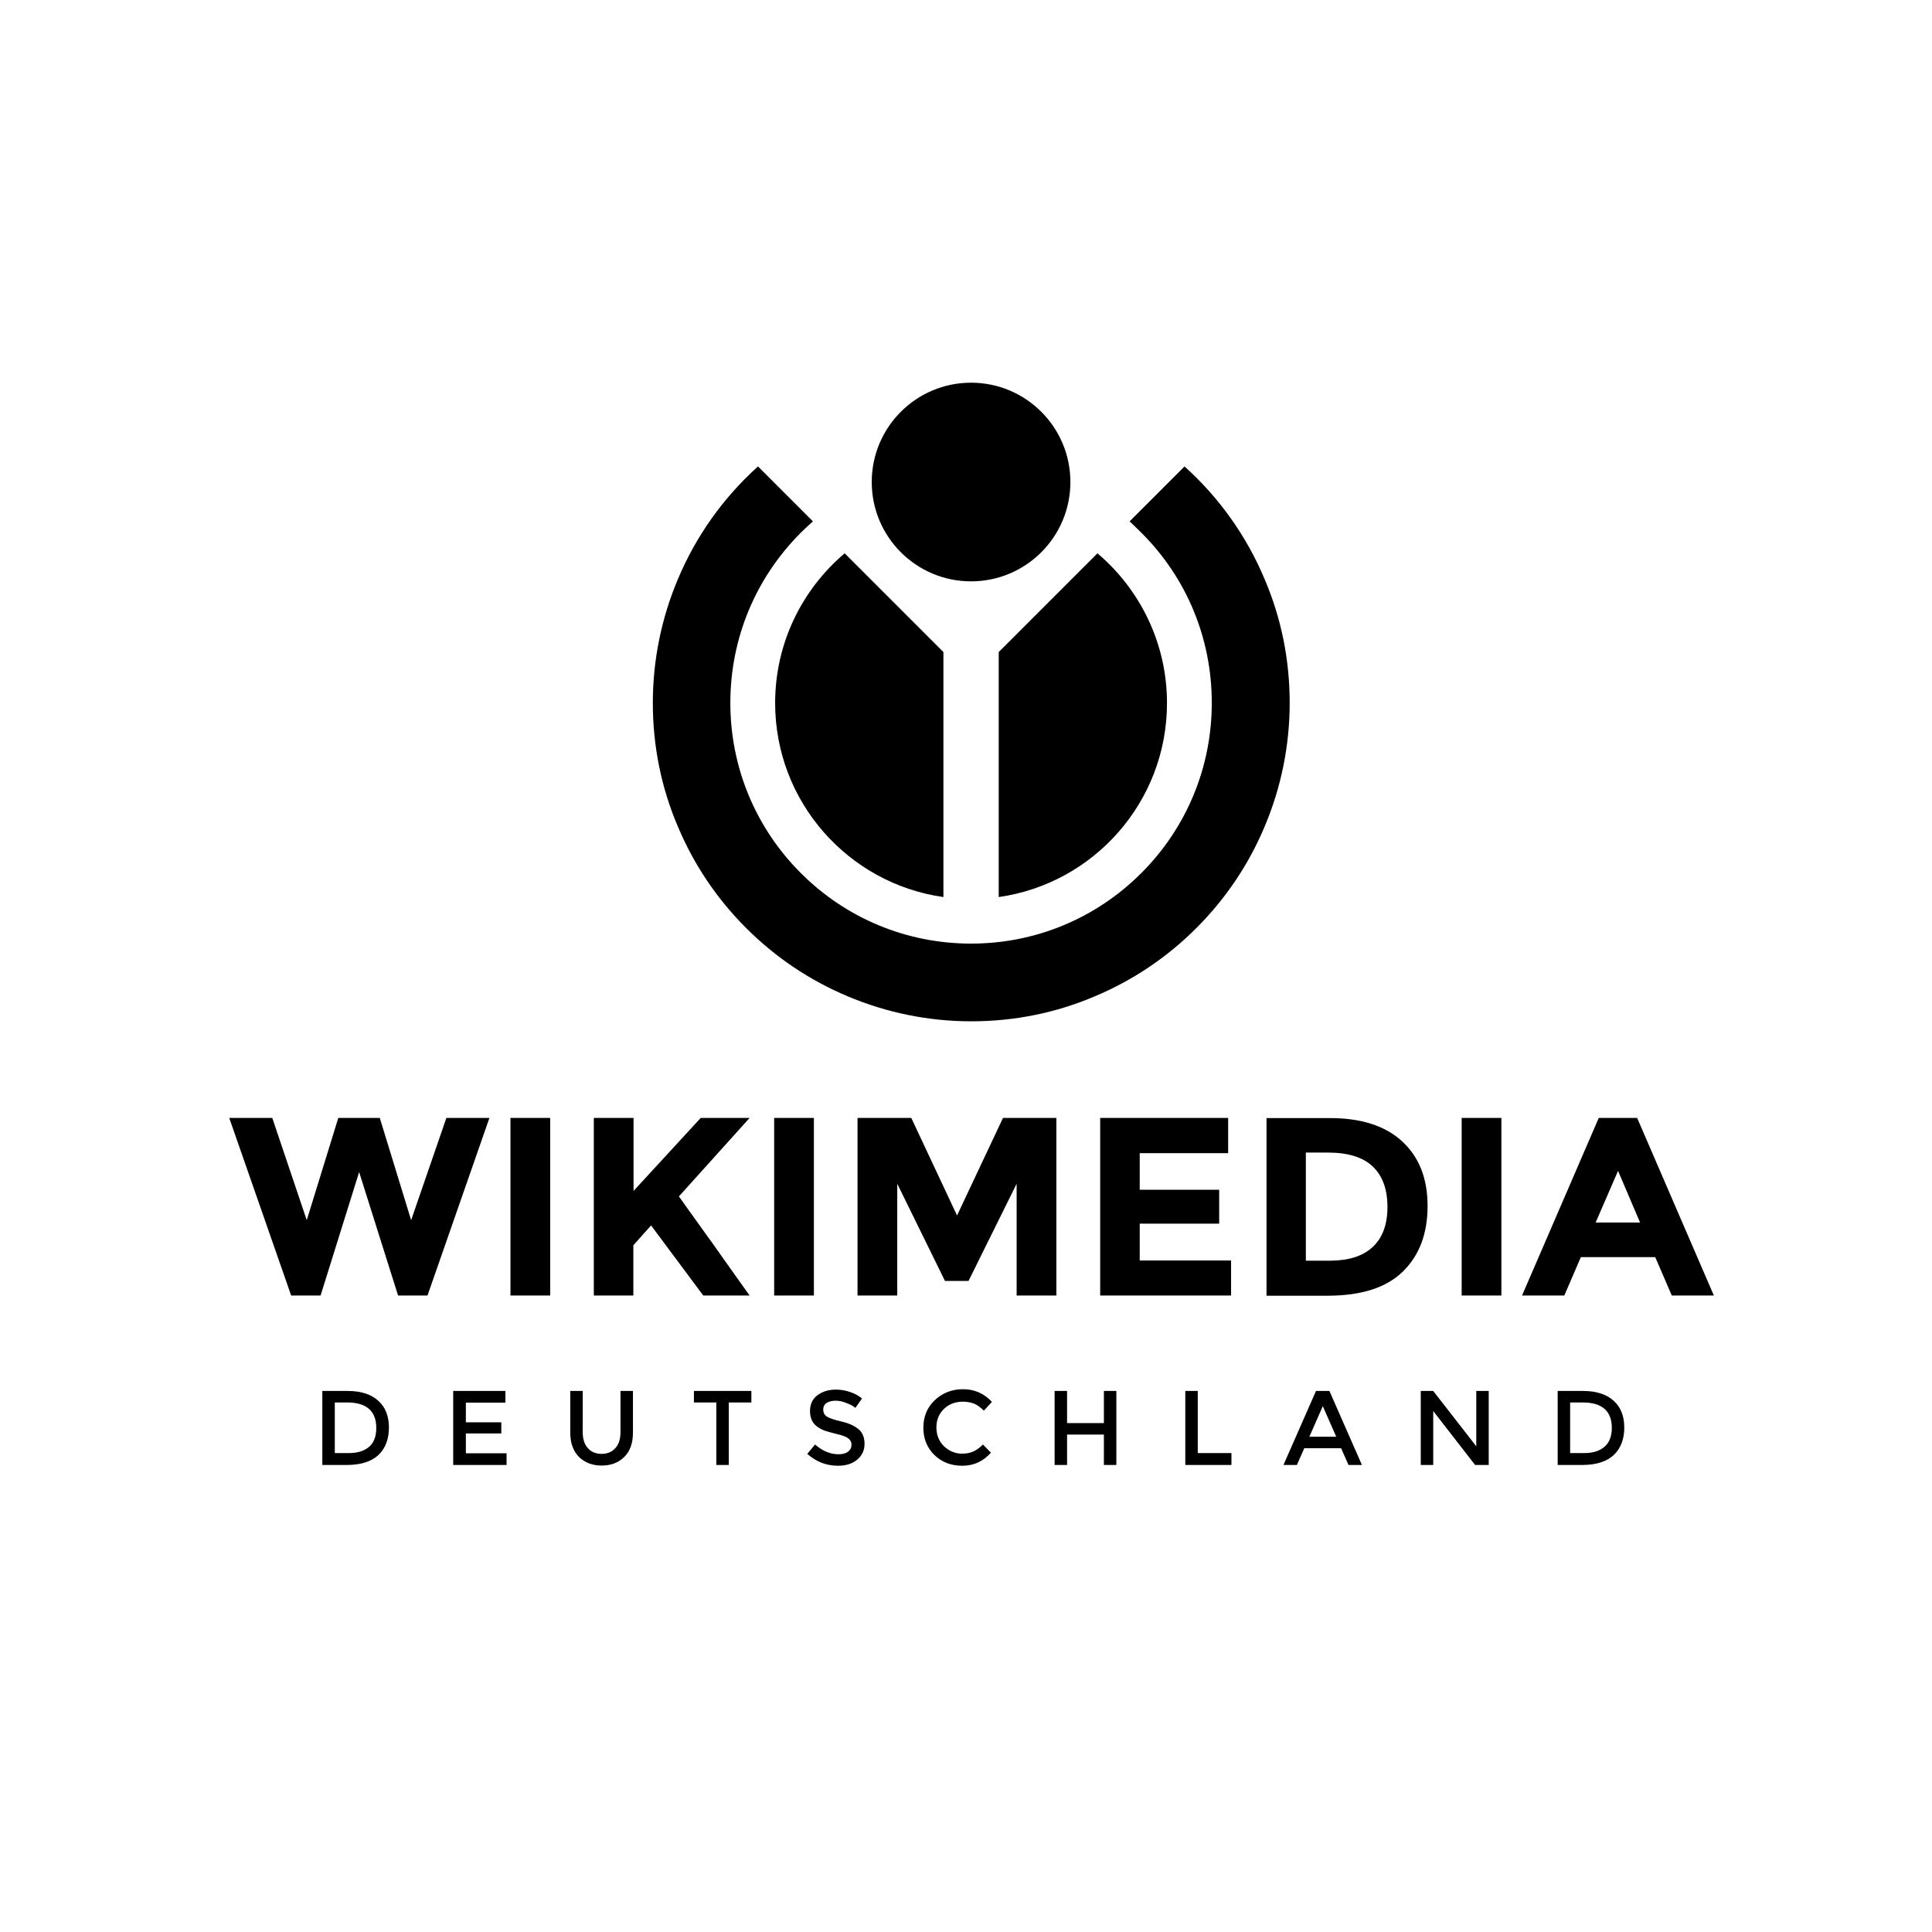
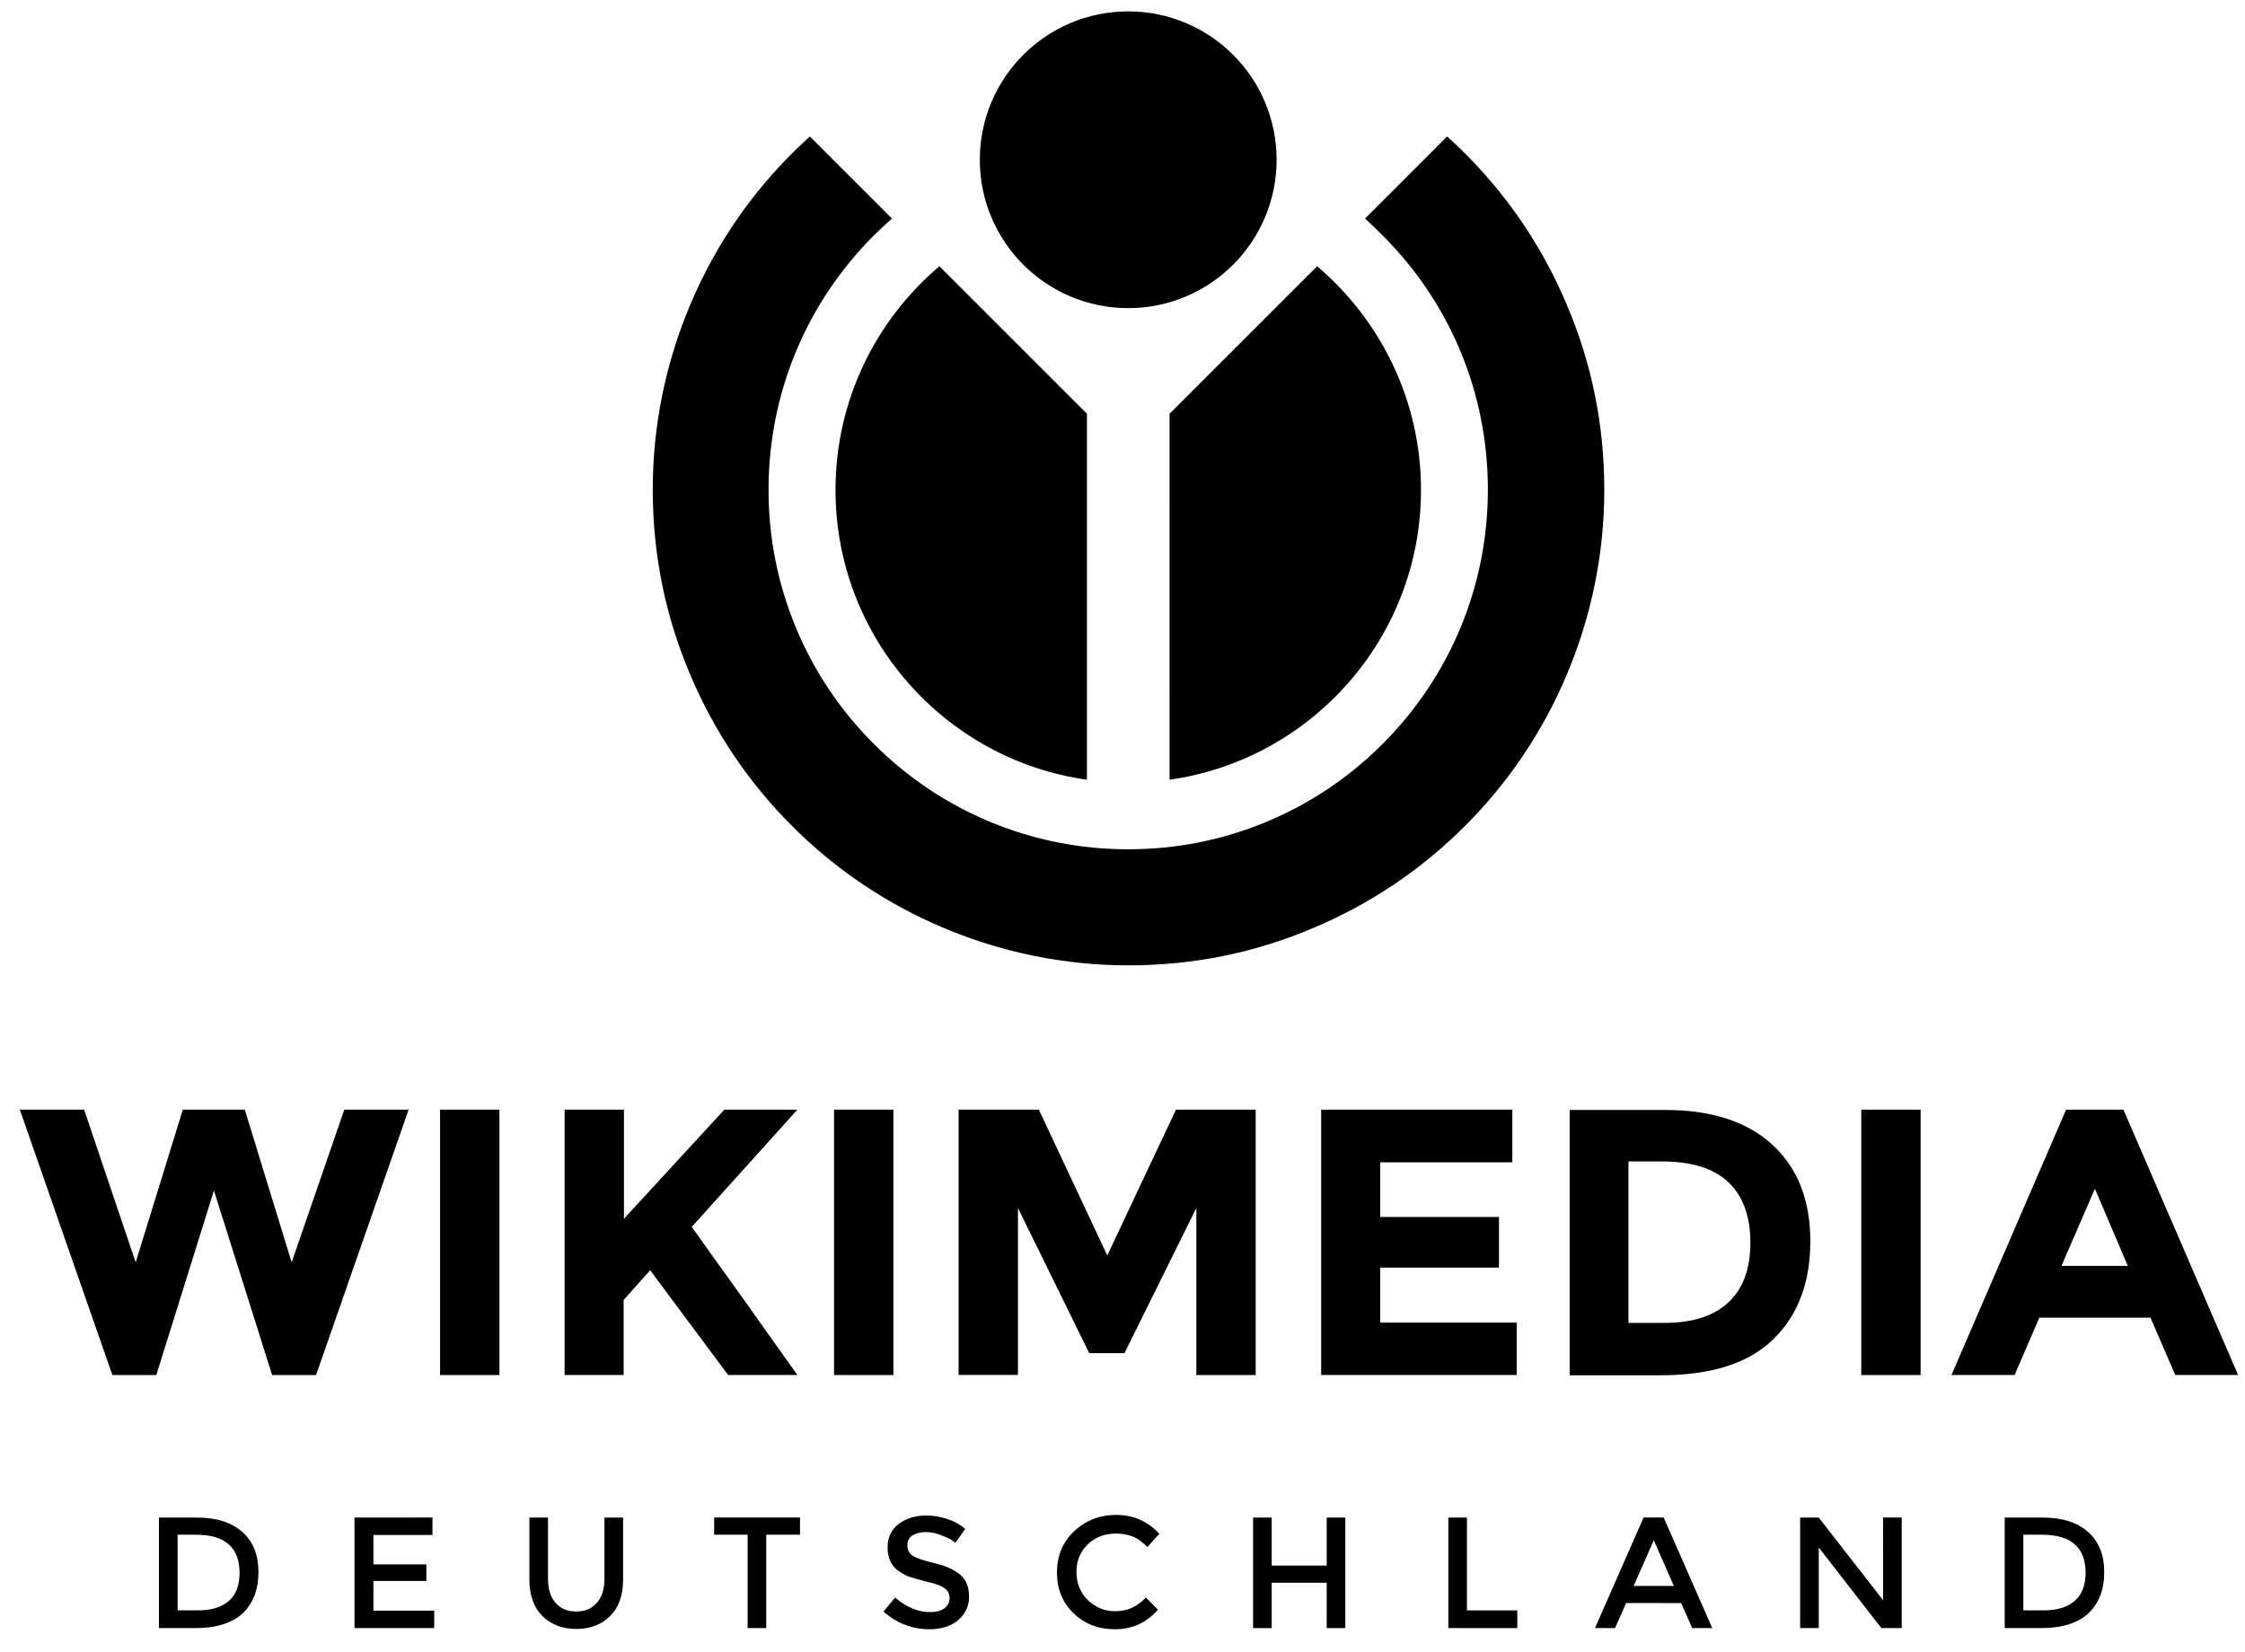
- <svg xmlns="http://www.w3.org/2000/svg" viewBox="0 0 992 992">
-   <path d="M549.6 247.5a51 51 0 0 1-51 51 51 51 0 0 1-51-51 51 51 0 0 1 51-51 51 51 0 0 1 51 51zm36.4 26c23.4 23.3 36.2 54.4 36.2 87.4S609.3 425 586 448.3s-54.4 36.2-87.4 36.2-64.1-12.9-87.4-36.2-36.2-54.4-36.2-87.4 12.9-64.1 36.2-87.4c2-2 4.1-3.9 6.2-5.8l-28.2-28.2a162.15 162.15 0 0 0-41.1 57.8 163.2 163.2 0 0 0-12.9 63.6c0 22.1 4.3 43.5 12.9 63.6 8.2 19.5 20 37 35 52s32.5 26.8 52 35a163.2 163.2 0 0 0 63.6 12.9c22.1 0 43.5-4.3 63.6-12.9 19.5-8.2 37-20 52-35s26.8-32.5 35-52a163.2 163.2 0 0 0 12.9-63.6c0-22.1-4.3-43.5-12.9-63.6a162.15 162.15 0 0 0-41.1-57.8L580 267.7c2 1.9 4 3.8 6 5.8zM484.4 460.6V334.8l-50.7-50.7c-21.8 18.5-35.7 46-35.7 76.9 0 50.7 37.6 92.7 86.4 99.6zm28.4 0c48.8-6.9 86.4-48.9 86.4-99.6 0-30.8-13.9-58.4-35.7-76.9l-50.7 50.7zm315.7 258.6c3.7 3.3 5.5 7.9 5.5 13.8s-1.8 10.6-5.3 14c-3.6 3.4-9 5.2-16.3 5.2h-12.6v-38h13.1c6.7 0 12 1.7 15.6 5zm-.9 14c0-8.7-5-13.1-15-13.1h-6.4v26h7.1c4.6 0 8.1-1.1 10.6-3.3 2.4-2.1 3.7-5.3 3.7-9.6zm-69.6-19h6.4v38h-7l-21.5-27.7v27.7h-6.4v-38h6.4l22.1 28.4zm-88.3 29.4-3.8 8.6H659l16.7-38h6.9l16.7 38h-6.9l-3.8-8.6zm16.4-5.9-6.9-15.7-6.9 15.7zm-77.5 14.5v-38h6.4v31.9h17.3v6.1zm-67.1 0v-38h6.4v16.5h18.9v-16.5h6.4v38h-6.4v-15.6h-18.9v15.6zm-47.5-5.8c2.2 0 4.1-.4 5.7-1.1s3.3-1.9 5-3.6l4.1 4.2c-4 4.5-8.9 6.7-14.7 6.7-5.7 0-10.5-1.8-14.3-5.5s-5.7-8.4-5.7-14 1.9-10.4 5.8-14.1 8.7-5.7 14.6-5.7 10.8 2.2 14.8 6.5l-4.1 4.5c-1.8-1.7-3.5-3-5.1-3.6s-3.5-1-5.7-1c-3.8 0-7.1 1.2-9.7 3.7s-3.9 5.7-3.9 9.5c0 3.9 1.3 7.1 3.9 9.7 2.7 2.5 5.8 3.8 9.3 3.8zm-64.9-27.2c-1.9 0-3.4.4-4.6 1.1-1.2.8-1.8 1.9-1.8 3.5 0 1.5.6 2.7 1.8 3.5s3.7 1.7 7.6 2.6 6.8 2.3 8.8 4 3 4.2 3 7.5-1.3 6-3.8 8.1-5.8 3.1-9.8 3.1c-5.9 0-11.2-2-15.8-6.1l4-4.8c3.8 3.3 7.8 5 12 5 2.1 0 3.7-.4 4.9-1.3s1.8-2.1 1.8-3.5c0-1.5-.6-2.6-1.7-3.4s-3.1-1.6-5.9-2.2c-2.8-.7-4.9-1.3-6.4-1.8-1.5-.6-2.7-1.3-3.9-2.2-2.2-1.7-3.4-4.3-3.4-7.8s1.3-6.2 3.8-8.1c2.6-1.9 5.7-2.9 9.5-2.9 2.4 0 4.8.4 7.2 1.2s4.5 1.9 6.2 3.4l-3.4 4.8c-1.1-1-2.6-1.8-4.6-2.5-1.8-.8-3.7-1.2-5.5-1.2zm-54.9.9v32.1h-6.4v-32.1h-11.5v-5.9h29.5v5.9zm-72.4 23.4c1.7 2 4.1 3 7.1 3s5.3-1 7.1-3 2.6-4.8 2.6-8.3v-21h6.4v21.3c0 5.5-1.5 9.7-4.5 12.6-3 3-6.9 4.4-11.6 4.4s-8.6-1.5-11.6-4.4c-3-3-4.5-7.2-4.5-12.6v-21.3h6.4v21c0 3.6.8 6.3 2.6 8.3zm-42.3-29.3v6h-20.3v10.1h18.2v5.7h-18.2v10.2h20.9v6h-27.4v-38zm-65.3 5c3.7 3.3 5.5 7.9 5.5 13.8s-1.8 10.6-5.3 14c-3.6 3.4-9 5.2-16.3 5.2h-12.6v-38h13.1c6.7 0 12 1.7 15.6 5zm-1 14c0-8.7-5-13.1-15-13.1h-6.3v26h7.1c4.6 0 8.1-1.1 10.6-3.3 2.4-2.1 3.6-5.3 3.6-9.6zm665.2-68-8.5-19.7h-38.2l-8.5 19.7h-21.7l39.4-91.2h19.7l39.4 91.2zm-27.6-64-11.5 26.5h22.8zM750.6 574h20.3v91.2h-20.4V574zm-30.7 12c8.7 8 13.1 19 13.1 33.2s-4.2 25.4-12.7 33.7-21.4 12.4-38.8 12.4h-31.2v-91.2h32.2c16.2-.1 28.7 3.9 37.4 11.9zm-15 54.2c5-4.7 7.5-11.5 7.5-20.5s-2.5-15.9-7.5-20.7-12.7-7.2-23-7.2h-11.4v55.5h12.9c9.4-.1 16.5-2.4 21.5-7.1zM630.6 574v18.1h-45.4v18.8H626v17.4h-40.8v18.9h46.9v18h-67.2V574zM522 607.8l-24.7 49.9h-12.1l-24.5-49.9v57.4h-20.4V574h27.6l23.5 50.1L515 574h27.4v91.2H522zM397.5 574h20.4v91.2h-20.4zm-92.6 0h20.4v37.5l34.5-37.5h25.1l-36.3 40.3c3.1 4.4 8.9 12.5 17.4 24.3 8.4 11.9 14.7 20.7 18.9 26.6h-23.8l-26.8-36-9.1 10.2v25.8h-20.3zm-42.8 0h20.4v91.2h-20.4zm-104.6 52.5 16.2-52.5H195l16.1 52.5 18.1-52.5h22.1l-31.8 91.2h-15.1l-20-63.4-19.8 63.4h-15.1L117.7 574h22.1z" />
+ <svg xmlns="http://www.w3.org/2000/svg" width="992" height="730">
+   <path d="M564.1 70.6a65.58 65.58 0 0 1-65.57 65.58 65.58 65.58 0 0 1-65.58-65.57 65.58 65.58 0 0 1 65.58-65.58 65.58 65.58 0 0 1 65.57 65.58zm46.8 33.44c30.1 29.96 46.55 69.95 46.55 112.38 0 42.43-16.58 82.42-46.54 112.38a158.06 158.06 0 0 1-112.38 46.54 158.06 158.06 0 0 1-112.38-46.54 158.06 158.06 0 0 1-46.55-112.38c0-42.43 16.59-82.42 46.55-112.38 2.57-2.57 5.27-5.02 7.97-7.46l-36.26-36.26a208.5 208.5 0 0 0-52.85 74.32 209.84 209.84 0 0 0-16.58 81.78c0 28.41 5.53 55.93 16.58 81.78a208.49 208.49 0 0 0 45 66.86 208.49 208.49 0 0 0 66.87 45 209.84 209.84 0 0 0 81.78 16.59c28.41 0 55.93-5.53 81.77-16.59a208.49 208.49 0 0 0 66.87-45 208.49 208.49 0 0 0 45-66.86 209.84 209.84 0 0 0 16.59-81.78c0-28.42-5.53-55.93-16.59-81.78a208.5 208.5 0 0 0-52.85-74.32L603.2 96.58c2.57 2.44 5.15 4.89 7.72 7.46zM480.28 344.6V182.86l-65.19-65.2c-28.03 23.8-45.9 59.16-45.9 98.89 0 65.19 48.34 119.2 111.09 128.06zm36.52 0c62.74-8.87 111.1-62.87 111.1-128.06 0-39.6-17.88-75.1-45.91-98.88l-65.2 65.19Zm405.93 332.51c4.75 4.25 7.07 10.16 7.07 17.75 0 7.58-2.32 13.63-6.82 18-4.63 4.37-11.57 6.68-20.96 6.68h-16.2V670.7h16.85c8.61 0 15.43 2.19 20.06 6.43zm-1.16 18c0-11.18-6.43-16.84-19.29-16.84h-8.23v33.43h9.13c5.92 0 10.42-1.41 13.63-4.24 3.09-2.7 4.76-6.82 4.76-12.35zm-89.5-24.43h8.24v48.86h-9l-27.65-35.61v35.61h-8.23V670.7h8.23l28.42 36.52zm-113.53 37.8-4.89 11.06h-8.87l21.47-48.86h8.88l21.47 48.86h-8.87l-4.89-11.05zm21.09-7.58-8.87-20.19-8.88 20.19zm-99.65 18.64V670.7h8.23v41.02h22.24v7.84zm-86.28 0V670.7h8.23v21.22h24.3v-21.22h8.23v48.86h-8.23V699.5h-24.3v20.05zm-61.08-7.45c2.83 0 5.28-.52 7.33-1.42 2.06-.9 4.25-2.44 6.43-4.63l5.27 5.4c-5.14 5.79-11.44 8.62-18.9 8.62-7.33 0-13.5-2.32-18.38-7.07-4.9-4.76-7.33-10.8-7.33-18 0-7.2 2.44-13.38 7.45-18.13 5.02-4.76 11.19-7.33 18.78-7.33 7.58 0 13.88 2.83 19.03 8.35l-5.28 5.79c-2.31-2.19-4.5-3.86-6.55-4.63a20.75 20.75 0 0 0-7.33-1.28c-4.89 0-9.13 1.54-12.47 4.75-3.35 3.22-5.02 7.33-5.02 12.22 0 5.01 1.67 9.13 5.02 12.47 3.47 3.21 7.45 4.89 11.95 4.89zm-83.44-34.98c-2.45 0-4.38.52-5.92 1.42a4.97 4.97 0 0 0-2.31 4.5c0 1.93.77 3.47 2.31 4.5 1.54 1.03 4.76 2.18 9.77 3.34 5.02 1.16 8.75 2.96 11.32 5.14 2.57 2.19 3.85 5.4 3.85 9.65 0 4.24-1.67 7.71-4.88 10.41-3.22 2.7-7.46 3.99-12.6 3.99-7.59 0-14.4-2.57-20.32-7.84l5.15-6.18c4.88 4.25 10.02 6.43 15.43 6.43 2.7 0 4.75-.51 6.3-1.67a5.43 5.43 0 0 0 2.31-4.5c0-1.93-.77-3.34-2.19-4.37-1.41-1.03-3.98-2.06-7.58-2.83-3.6-.9-6.3-1.67-8.23-2.31a21.12 21.12 0 0 1-5.02-2.83c-2.82-2.19-4.37-5.53-4.37-10.03 0-4.5 1.67-7.97 4.89-10.42 3.34-2.44 7.33-3.73 12.21-3.73 3.09 0 6.18.52 9.26 1.55a22.76 22.76 0 0 1 7.97 4.37l-4.37 6.17c-1.41-1.29-3.34-2.31-5.91-3.21a17.56 17.56 0 0 0-7.07-1.55zm-70.6 1.16v41.27h-8.22v-41.27h-14.8v-7.59h37.94v7.59zm-93.09 30.09c2.19 2.57 5.27 3.86 9.13 3.86 3.86 0 6.82-1.3 9.13-3.86 2.31-2.57 3.34-6.17 3.34-10.67v-27h8.23v27.38c0 7.07-1.93 12.47-5.78 16.2-3.86 3.86-8.88 5.66-14.92 5.66-6.04 0-11.06-1.93-14.91-5.66-3.86-3.86-5.79-9.26-5.79-16.2V670.7h8.23v27c0 4.63 1.03 8.1 3.34 10.68zm-54.39-37.68v7.72H165v12.98h23.4v7.33H165v13.12h26.87v7.71h-35.23V670.7zm-83.96 6.43c4.76 4.25 7.07 10.16 7.07 17.75 0 7.58-2.31 13.63-6.81 18-4.63 4.37-11.58 6.68-20.96 6.68h-16.2V670.7h16.84c8.62 0 15.43 2.19 20.06 6.43zm-1.29 18c0-11.18-6.43-16.84-19.28-16.84h-8.1v33.43h9.12c5.92 0 10.42-1.41 13.63-4.24 3.09-2.7 4.63-6.82 4.63-12.35zm855.32-87.43-10.93-25.33h-49.12l-10.92 25.33h-27.9l50.65-117.27h25.33l50.67 117.27zm-35.49-82.3-14.78 34.08h29.31Zm-103.12-34.97h26.1V607.7h-26.23V490.42Zm-39.47 15.43c11.18 10.29 16.84 24.43 16.84 42.7 0 18.25-5.4 32.65-16.33 43.32-10.93 10.68-27.51 15.95-49.89 15.95H693.6V490.55h41.4c20.83-.13 36.9 5.02 48.09 15.3zm-19.29 69.7c6.43-6.05 9.64-14.8 9.64-26.37s-3.21-20.44-9.64-26.61c-6.43-6.17-16.33-9.26-29.57-9.26h-14.66v71.36h16.59c12.08-.13 21.21-3.08 27.64-9.13zm-95.54-85.13v23.28h-58.37v24.17h52.46v22.37h-52.46v24.3h60.3v23.15h-86.4V490.42Zm-139.63 43.46-31.76 64.17H481.3l-31.5-64.17v73.8h-26.23V490.43h35.48l30.22 64.42 30.35-64.42h35.23V607.7h-26.23Zm-160.09-43.46h26.23V607.7h-26.23zm-119.06 0h26.23v48.22l44.36-48.22h32.27l-46.67 51.82c3.98 5.66 11.44 16.07 22.37 31.25 10.8 15.3 18.9 26.61 24.3 34.2h-30.6l-34.46-46.29-11.7 13.12v33.17h-26.1zm-55.03 0h26.23V607.7h-26.23Zm-134.5 67.5 20.83-67.5h27.39l20.7 67.5 23.27-67.5h28.42L139.66 607.7h-19.42l-25.71-81.52-25.46 81.52H49.65L8.76 490.42h28.42Z" style="stroke-width:1.286" />
</svg>
